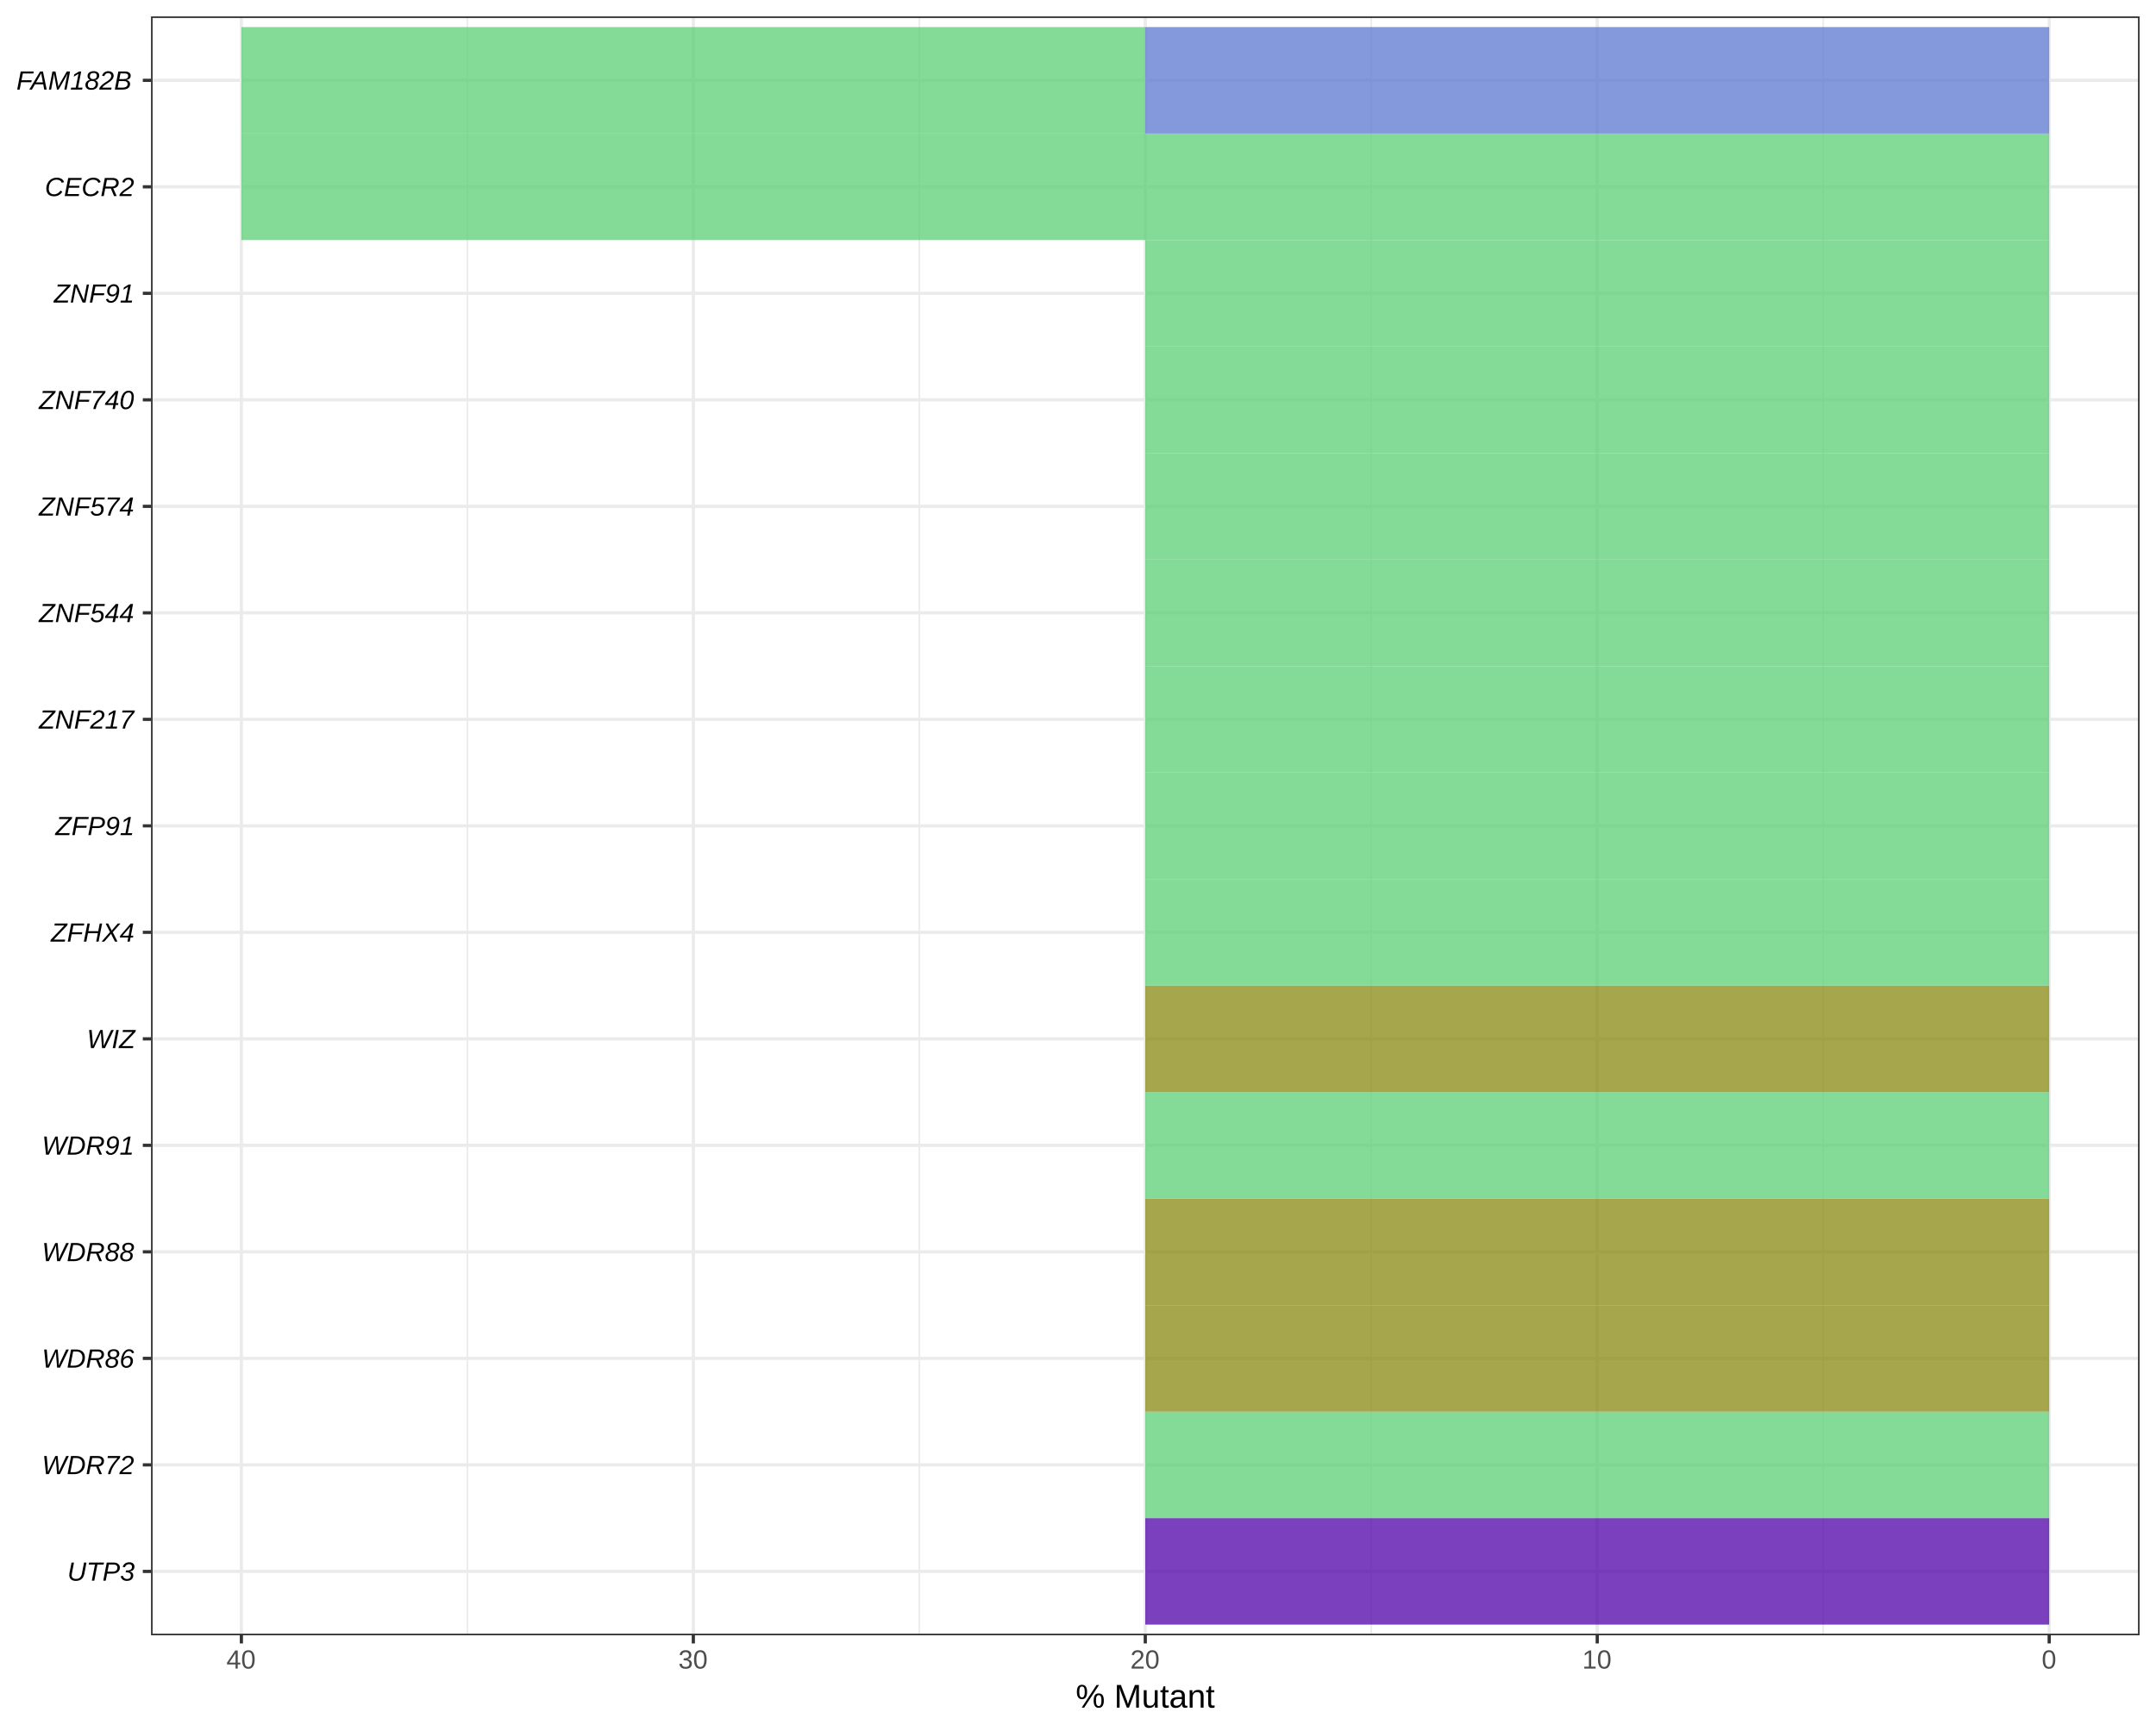
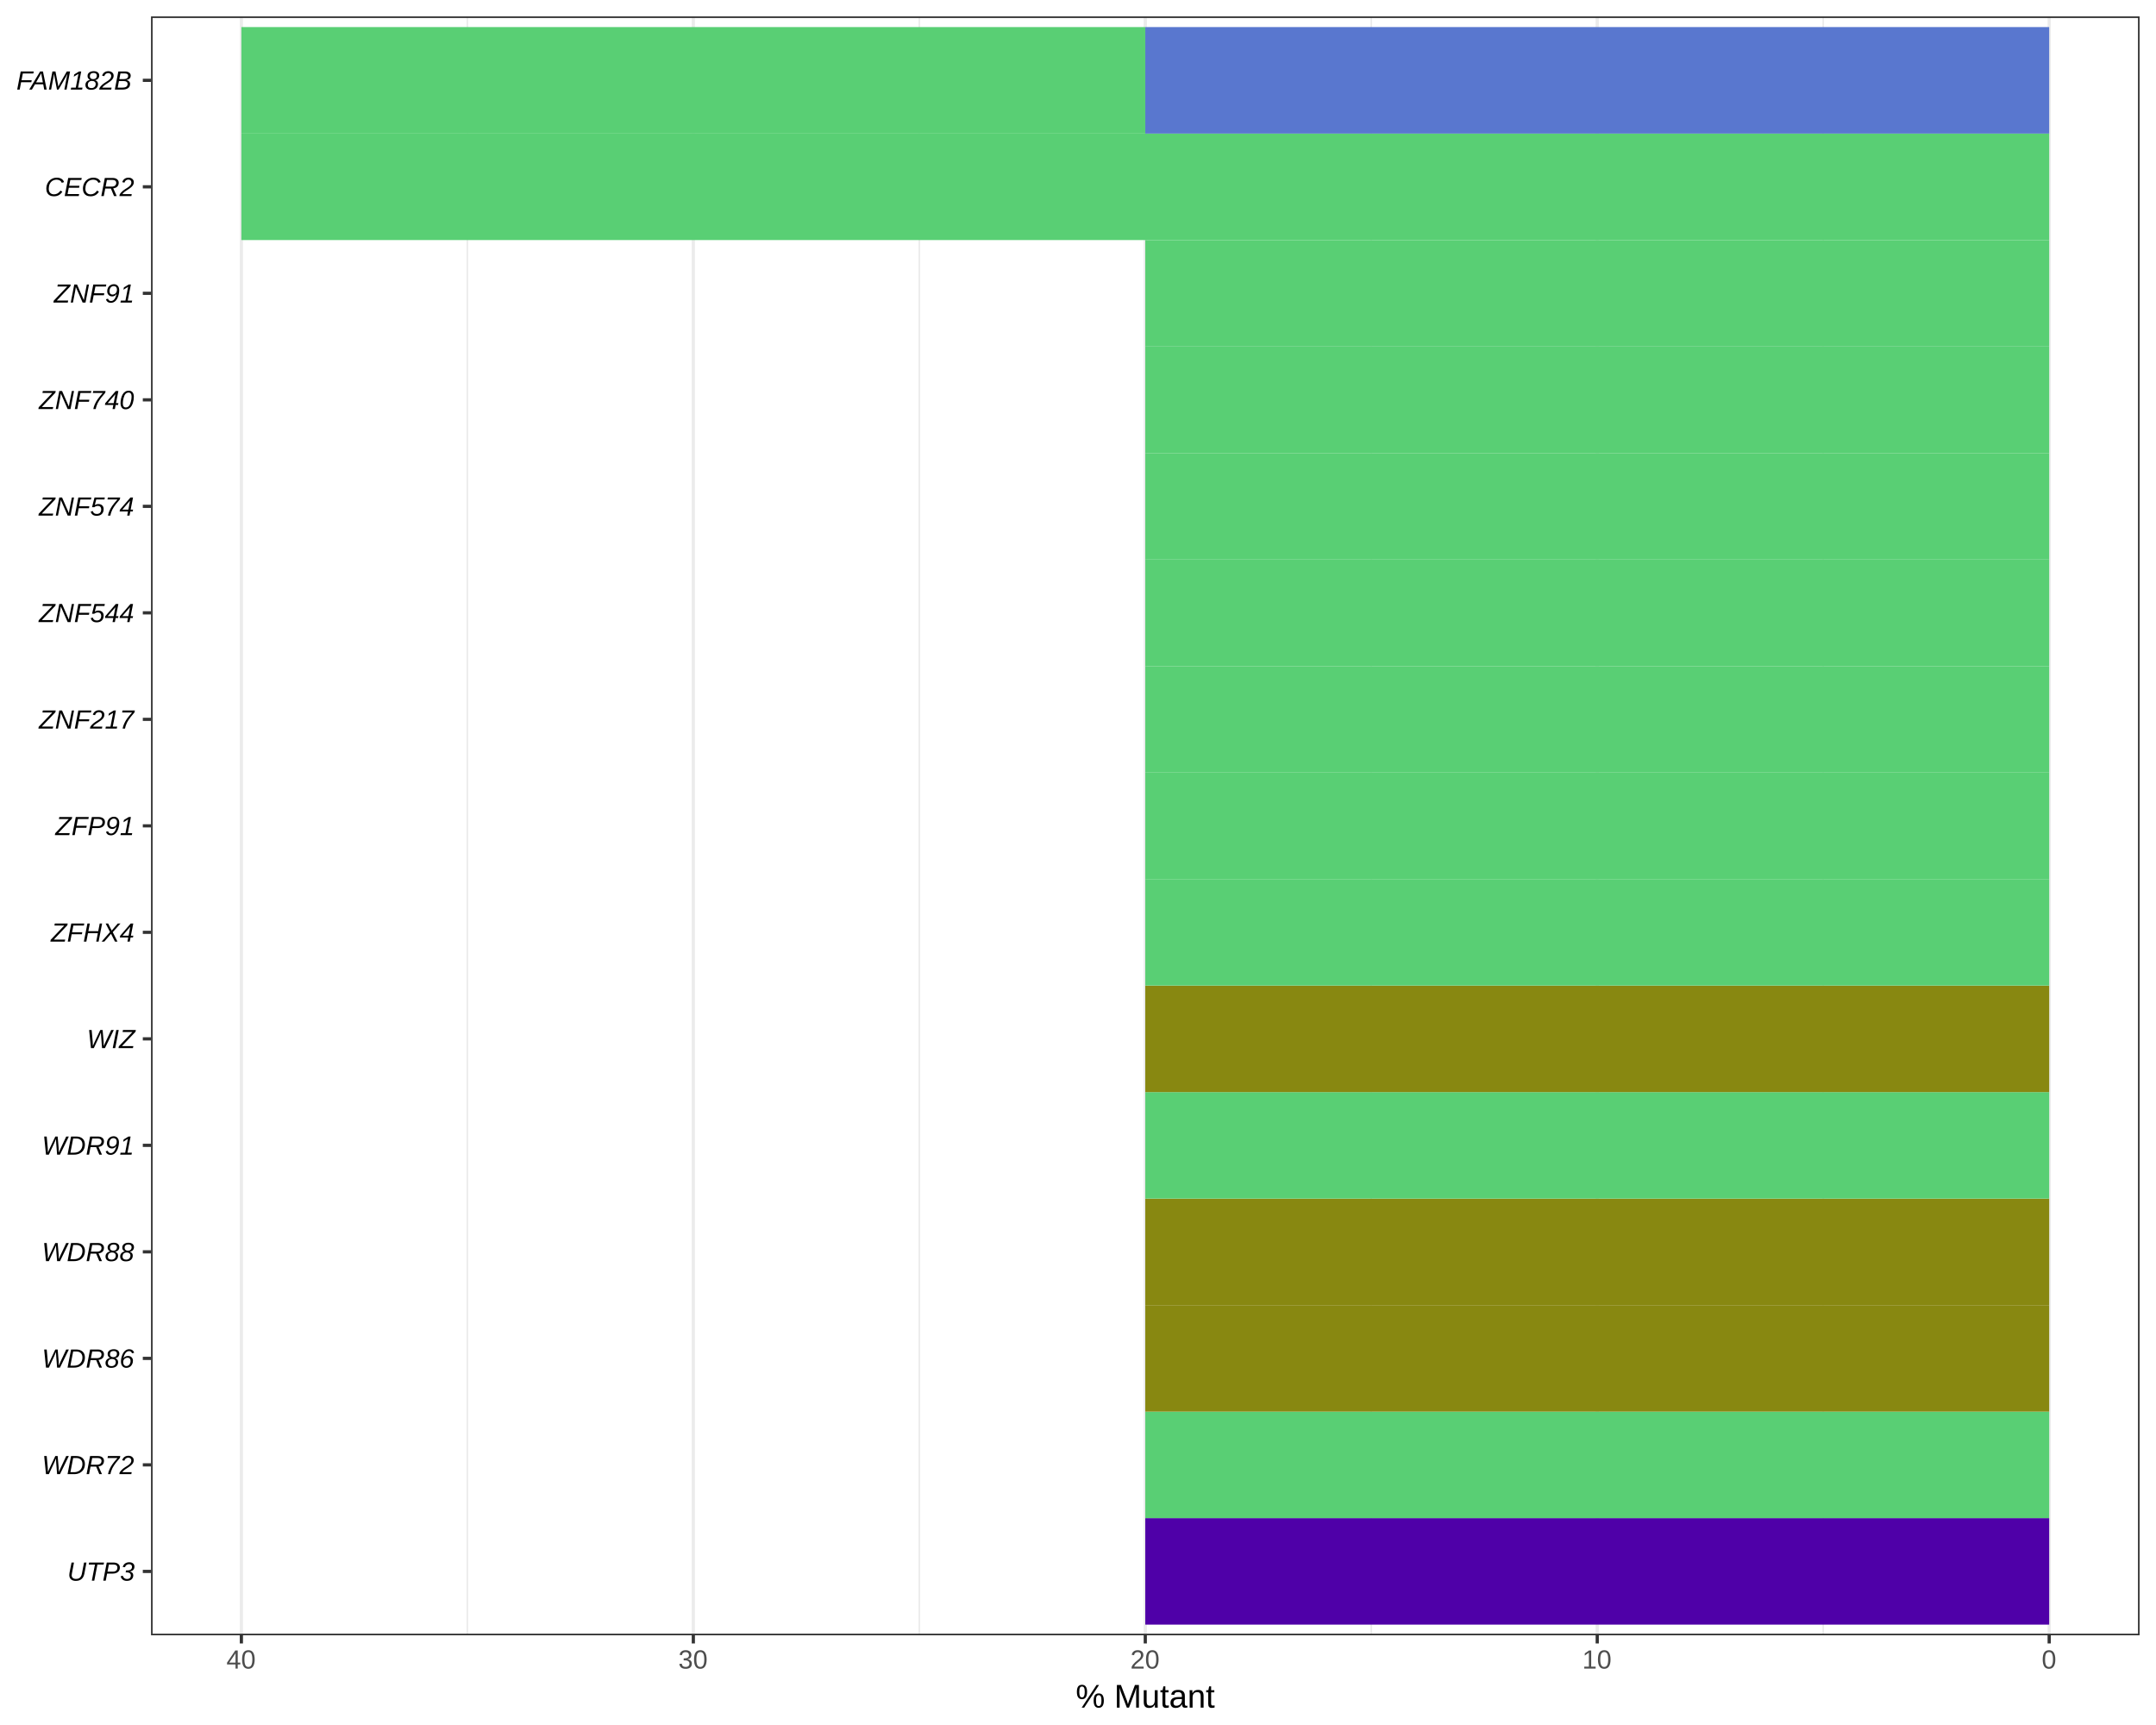
<svg xmlns="http://www.w3.org/2000/svg" viewBox="0 0 720.00 576.00">
  <defs>
    <style type="text/css">
    line, polyline, path, rect, circle {
      fill: none;
      stroke: #000000;
      stroke-linecap: round;
      stroke-linejoin: round;
      stroke-miterlimit: 10.00;
    }
  </style>
  </defs>
  <rect width="100%" height="100%" style="stroke: none; fill: #FFFFFF;" />
  <rect x="0.00" y="0.00" width="720.00" height="576.00" style="stroke-width: 1.07; stroke: #FFFFFF; fill: #FFFFFF;" />
  <defs>
    <clipPath id="cpNTAuNDI3Nnw3MTQuNTIxfDU0Ni4wNDN8NS40Nzk0NQ==">
      <rect x="50.43" y="5.48" width="664.09" height="540.56" />
    </clipPath>
  </defs>
  <rect x="50.43" y="5.48" width="664.09" height="540.56" style="stroke-width: 1.07; stroke: none; fill: #FFFFFF;" clip-path="url(#cpNTAuNDI3Nnw3MTQuNTIxfDU0Ni4wNDN8NS40Nzk0NQ==)" />
  <polyline points="608.87,546.04 608.87,5.48 " style="stroke-width: 0.53; stroke: #EBEBEB; stroke-linecap: butt;" clip-path="url(#cpNTAuNDI3Nnw3MTQuNTIxfDU0Ni4wNDN8NS40Nzk0NQ==)" />
  <polyline points="457.94,546.04 457.94,5.48 " style="stroke-width: 0.53; stroke: #EBEBEB; stroke-linecap: butt;" clip-path="url(#cpNTAuNDI3Nnw3MTQuNTIxfDU0Ni4wNDN8NS40Nzk0NQ==)" />
  <polyline points="307.01,546.04 307.01,5.48 " style="stroke-width: 0.53; stroke: #EBEBEB; stroke-linecap: butt;" clip-path="url(#cpNTAuNDI3Nnw3MTQuNTIxfDU0Ni4wNDN8NS40Nzk0NQ==)" />
  <polyline points="156.08,546.04 156.08,5.48 " style="stroke-width: 0.53; stroke: #EBEBEB; stroke-linecap: butt;" clip-path="url(#cpNTAuNDI3Nnw3MTQuNTIxfDU0Ni4wNDN8NS40Nzk0NQ==)" />
-   <polyline points="50.43,524.71 714.52,524.71 " style="stroke-width: 1.07; stroke: #EBEBEB; stroke-linecap: butt;" clip-path="url(#cpNTAuNDI3Nnw3MTQuNTIxfDU0Ni4wNDN8NS40Nzk0NQ==)" />
-   <polyline points="50.43,489.14 714.52,489.14 " style="stroke-width: 1.07; stroke: #EBEBEB; stroke-linecap: butt;" clip-path="url(#cpNTAuNDI3Nnw3MTQuNTIxfDU0Ni4wNDN8NS40Nzk0NQ==)" />
-   <polyline points="50.43,453.58 714.52,453.58 " style="stroke-width: 1.07; stroke: #EBEBEB; stroke-linecap: butt;" clip-path="url(#cpNTAuNDI3Nnw3MTQuNTIxfDU0Ni4wNDN8NS40Nzk0NQ==)" />
-   <polyline points="50.43,418.01 714.52,418.01 " style="stroke-width: 1.07; stroke: #EBEBEB; stroke-linecap: butt;" clip-path="url(#cpNTAuNDI3Nnw3MTQuNTIxfDU0Ni4wNDN8NS40Nzk0NQ==)" />
-   <polyline points="50.43,382.45 714.52,382.45 " style="stroke-width: 1.07; stroke: #EBEBEB; stroke-linecap: butt;" clip-path="url(#cpNTAuNDI3Nnw3MTQuNTIxfDU0Ni4wNDN8NS40Nzk0NQ==)" />
-   <polyline points="50.43,346.89 714.52,346.89 " style="stroke-width: 1.07; stroke: #EBEBEB; stroke-linecap: butt;" clip-path="url(#cpNTAuNDI3Nnw3MTQuNTIxfDU0Ni4wNDN8NS40Nzk0NQ==)" />
-   <polyline points="50.43,311.32 714.52,311.32 " style="stroke-width: 1.07; stroke: #EBEBEB; stroke-linecap: butt;" clip-path="url(#cpNTAuNDI3Nnw3MTQuNTIxfDU0Ni4wNDN8NS40Nzk0NQ==)" />
-   <polyline points="50.43,275.76 714.52,275.76 " style="stroke-width: 1.07; stroke: #EBEBEB; stroke-linecap: butt;" clip-path="url(#cpNTAuNDI3Nnw3MTQuNTIxfDU0Ni4wNDN8NS40Nzk0NQ==)" />
-   <polyline points="50.43,240.20 714.52,240.20 " style="stroke-width: 1.07; stroke: #EBEBEB; stroke-linecap: butt;" clip-path="url(#cpNTAuNDI3Nnw3MTQuNTIxfDU0Ni4wNDN8NS40Nzk0NQ==)" />
-   <polyline points="50.43,204.63 714.52,204.63 " style="stroke-width: 1.07; stroke: #EBEBEB; stroke-linecap: butt;" clip-path="url(#cpNTAuNDI3Nnw3MTQuNTIxfDU0Ni4wNDN8NS40Nzk0NQ==)" />
-   <polyline points="50.43,169.07 714.52,169.07 " style="stroke-width: 1.07; stroke: #EBEBEB; stroke-linecap: butt;" clip-path="url(#cpNTAuNDI3Nnw3MTQuNTIxfDU0Ni4wNDN8NS40Nzk0NQ==)" />
-   <polyline points="50.43,133.51 714.52,133.51 " style="stroke-width: 1.07; stroke: #EBEBEB; stroke-linecap: butt;" clip-path="url(#cpNTAuNDI3Nnw3MTQuNTIxfDU0Ni4wNDN8NS40Nzk0NQ==)" />
-   <polyline points="50.43,97.94 714.52,97.94 " style="stroke-width: 1.07; stroke: #EBEBEB; stroke-linecap: butt;" clip-path="url(#cpNTAuNDI3Nnw3MTQuNTIxfDU0Ni4wNDN8NS40Nzk0NQ==)" />
-   <polyline points="50.43,62.38 714.52,62.38 " style="stroke-width: 1.07; stroke: #EBEBEB; stroke-linecap: butt;" clip-path="url(#cpNTAuNDI3Nnw3MTQuNTIxfDU0Ni4wNDN8NS40Nzk0NQ==)" />
-   <polyline points="50.43,26.82 714.52,26.82 " style="stroke-width: 1.07; stroke: #EBEBEB; stroke-linecap: butt;" clip-path="url(#cpNTAuNDI3Nnw3MTQuNTIxfDU0Ni4wNDN8NS40Nzk0NQ==)" />
  <polyline points="684.33,546.04 684.33,5.48 " style="stroke-width: 1.07; stroke: #EBEBEB; stroke-linecap: butt;" clip-path="url(#cpNTAuNDI3Nnw3MTQuNTIxfDU0Ni4wNDN8NS40Nzk0NQ==)" />
  <polyline points="533.40,546.04 533.40,5.48 " style="stroke-width: 1.07; stroke: #EBEBEB; stroke-linecap: butt;" clip-path="url(#cpNTAuNDI3Nnw3MTQuNTIxfDU0Ni4wNDN8NS40Nzk0NQ==)" />
  <polyline points="382.47,546.04 382.47,5.48 " style="stroke-width: 1.07; stroke: #EBEBEB; stroke-linecap: butt;" clip-path="url(#cpNTAuNDI3Nnw3MTQuNTIxfDU0Ni4wNDN8NS40Nzk0NQ==)" />
  <polyline points="231.54,546.04 231.54,5.48 " style="stroke-width: 1.07; stroke: #EBEBEB; stroke-linecap: butt;" clip-path="url(#cpNTAuNDI3Nnw3MTQuNTIxfDU0Ni4wNDN8NS40Nzk0NQ==)" />
  <polyline points="80.61,546.04 80.61,5.48 " style="stroke-width: 1.07; stroke: #EBEBEB; stroke-linecap: butt;" clip-path="url(#cpNTAuNDI3Nnw3MTQuNTIxfDU0Ni4wNDN8NS40Nzk0NQ==)" />
-   <rect x="382.47" y="506.92" width="301.86" height="35.56" style="stroke-width: 1.07; stroke: none; stroke-linecap: butt; fill: #4F00A8; fill-opacity: 0.75;" clip-path="url(#cpNTAuNDI3Nnw3MTQuNTIxfDU0Ni4wNDN8NS40Nzk0NQ==)" />
-   <rect x="382.47" y="471.36" width="301.86" height="35.56" style="stroke-width: 1.07; stroke: none; stroke-linecap: butt; fill: #59CF74; fill-opacity: 0.75;" clip-path="url(#cpNTAuNDI3Nnw3MTQuNTIxfDU0Ni4wNDN8NS40Nzk0NQ==)" />
-   <rect x="382.47" y="435.80" width="301.86" height="35.56" style="stroke-width: 1.07; stroke: none; stroke-linecap: butt; fill: #888811; fill-opacity: 0.75;" clip-path="url(#cpNTAuNDI3Nnw3MTQuNTIxfDU0Ni4wNDN8NS40Nzk0NQ==)" />
-   <rect x="382.47" y="400.23" width="301.86" height="35.56" style="stroke-width: 1.07; stroke: none; stroke-linecap: butt; fill: #888811; fill-opacity: 0.75;" clip-path="url(#cpNTAuNDI3Nnw3MTQuNTIxfDU0Ni4wNDN8NS40Nzk0NQ==)" />
-   <rect x="382.47" y="364.67" width="301.86" height="35.56" style="stroke-width: 1.07; stroke: none; stroke-linecap: butt; fill: #59CF74; fill-opacity: 0.75;" clip-path="url(#cpNTAuNDI3Nnw3MTQuNTIxfDU0Ni4wNDN8NS40Nzk0NQ==)" />
-   <rect x="382.47" y="329.11" width="301.86" height="35.56" style="stroke-width: 1.07; stroke: none; stroke-linecap: butt; fill: #888811; fill-opacity: 0.75;" clip-path="url(#cpNTAuNDI3Nnw3MTQuNTIxfDU0Ni4wNDN8NS40Nzk0NQ==)" />
-   <rect x="382.47" y="293.54" width="301.86" height="35.56" style="stroke-width: 1.07; stroke: none; stroke-linecap: butt; fill: #59CF74; fill-opacity: 0.75;" clip-path="url(#cpNTAuNDI3Nnw3MTQuNTIxfDU0Ni4wNDN8NS40Nzk0NQ==)" />
-   <rect x="382.47" y="257.98" width="301.86" height="35.56" style="stroke-width: 1.07; stroke: none; stroke-linecap: butt; fill: #59CF74; fill-opacity: 0.75;" clip-path="url(#cpNTAuNDI3Nnw3MTQuNTIxfDU0Ni4wNDN8NS40Nzk0NQ==)" />
-   <rect x="382.47" y="222.42" width="301.86" height="35.56" style="stroke-width: 1.07; stroke: none; stroke-linecap: butt; fill: #59CF74; fill-opacity: 0.75;" clip-path="url(#cpNTAuNDI3Nnw3MTQuNTIxfDU0Ni4wNDN8NS40Nzk0NQ==)" />
-   <rect x="382.47" y="186.85" width="301.86" height="35.56" style="stroke-width: 1.07; stroke: none; stroke-linecap: butt; fill: #59CF74; fill-opacity: 0.75;" clip-path="url(#cpNTAuNDI3Nnw3MTQuNTIxfDU0Ni4wNDN8NS40Nzk0NQ==)" />
-   <rect x="382.47" y="151.29" width="301.86" height="35.56" style="stroke-width: 1.07; stroke: none; stroke-linecap: butt; fill: #59CF74; fill-opacity: 0.75;" clip-path="url(#cpNTAuNDI3Nnw3MTQuNTIxfDU0Ni4wNDN8NS40Nzk0NQ==)" />
-   <rect x="382.47" y="115.73" width="301.86" height="35.56" style="stroke-width: 1.07; stroke: none; stroke-linecap: butt; fill: #59CF74; fill-opacity: 0.75;" clip-path="url(#cpNTAuNDI3Nnw3MTQuNTIxfDU0Ni4wNDN8NS40Nzk0NQ==)" />
-   <rect x="382.47" y="80.16" width="301.86" height="35.56" style="stroke-width: 1.07; stroke: none; stroke-linecap: butt; fill: #59CF74; fill-opacity: 0.75;" clip-path="url(#cpNTAuNDI3Nnw3MTQuNTIxfDU0Ni4wNDN8NS40Nzk0NQ==)" />
-   <rect x="80.61" y="44.60" width="603.72" height="35.56" style="stroke-width: 1.07; stroke: none; stroke-linecap: butt; fill: #59CF74; fill-opacity: 0.75;" clip-path="url(#cpNTAuNDI3Nnw3MTQuNTIxfDU0Ni4wNDN8NS40Nzk0NQ==)" />
-   <rect x="382.47" y="9.04" width="301.86" height="35.56" style="stroke-width: 1.07; stroke: none; stroke-linecap: butt; fill: #5977CF; fill-opacity: 0.75;" clip-path="url(#cpNTAuNDI3Nnw3MTQuNTIxfDU0Ni4wNDN8NS40Nzk0NQ==)" />
-   <rect x="80.61" y="9.04" width="301.86" height="35.56" style="stroke-width: 1.07; stroke: none; stroke-linecap: butt; fill: #59CF74; fill-opacity: 0.75;" clip-path="url(#cpNTAuNDI3Nnw3MTQuNTIxfDU0Ni4wNDN8NS40Nzk0NQ==)" />
+   <rect x="382.47" y="506.92" width="301.86" height="35.56" style="stroke-width: 1.07; stroke: none; stroke-linecap: butt; fill: #4F00A8;" clip-path="url(#cpNTAuNDI3Nnw3MTQuNTIxfDU0Ni4wNDN8NS40Nzk0NQ==)" />
+   <rect x="382.47" y="471.36" width="301.86" height="35.56" style="stroke-width: 1.07; stroke: none; stroke-linecap: butt; fill: #59CF74;" clip-path="url(#cpNTAuNDI3Nnw3MTQuNTIxfDU0Ni4wNDN8NS40Nzk0NQ==)" />
+   <rect x="382.47" y="435.80" width="301.86" height="35.56" style="stroke-width: 1.07; stroke: none; stroke-linecap: butt; fill: #888811;" clip-path="url(#cpNTAuNDI3Nnw3MTQuNTIxfDU0Ni4wNDN8NS40Nzk0NQ==)" />
+   <rect x="382.47" y="400.23" width="301.86" height="35.56" style="stroke-width: 1.07; stroke: none; stroke-linecap: butt; fill: #888811;" clip-path="url(#cpNTAuNDI3Nnw3MTQuNTIxfDU0Ni4wNDN8NS40Nzk0NQ==)" />
+   <rect x="382.47" y="364.67" width="301.86" height="35.56" style="stroke-width: 1.07; stroke: none; stroke-linecap: butt; fill: #59CF74;" clip-path="url(#cpNTAuNDI3Nnw3MTQuNTIxfDU0Ni4wNDN8NS40Nzk0NQ==)" />
+   <rect x="382.47" y="329.11" width="301.86" height="35.56" style="stroke-width: 1.07; stroke: none; stroke-linecap: butt; fill: #888811;" clip-path="url(#cpNTAuNDI3Nnw3MTQuNTIxfDU0Ni4wNDN8NS40Nzk0NQ==)" />
+   <rect x="382.47" y="293.54" width="301.86" height="35.56" style="stroke-width: 1.07; stroke: none; stroke-linecap: butt; fill: #59CF74;" clip-path="url(#cpNTAuNDI3Nnw3MTQuNTIxfDU0Ni4wNDN8NS40Nzk0NQ==)" />
+   <rect x="382.47" y="257.98" width="301.86" height="35.56" style="stroke-width: 1.07; stroke: none; stroke-linecap: butt; fill: #59CF74;" clip-path="url(#cpNTAuNDI3Nnw3MTQuNTIxfDU0Ni4wNDN8NS40Nzk0NQ==)" />
+   <rect x="382.47" y="222.42" width="301.86" height="35.56" style="stroke-width: 1.07; stroke: none; stroke-linecap: butt; fill: #59CF74;" clip-path="url(#cpNTAuNDI3Nnw3MTQuNTIxfDU0Ni4wNDN8NS40Nzk0NQ==)" />
+   <rect x="382.47" y="186.85" width="301.86" height="35.56" style="stroke-width: 1.07; stroke: none; stroke-linecap: butt; fill: #59CF74;" clip-path="url(#cpNTAuNDI3Nnw3MTQuNTIxfDU0Ni4wNDN8NS40Nzk0NQ==)" />
+   <rect x="382.47" y="151.29" width="301.86" height="35.56" style="stroke-width: 1.07; stroke: none; stroke-linecap: butt; fill: #59CF74;" clip-path="url(#cpNTAuNDI3Nnw3MTQuNTIxfDU0Ni4wNDN8NS40Nzk0NQ==)" />
+   <rect x="382.47" y="115.73" width="301.86" height="35.56" style="stroke-width: 1.07; stroke: none; stroke-linecap: butt; fill: #59CF74;" clip-path="url(#cpNTAuNDI3Nnw3MTQuNTIxfDU0Ni4wNDN8NS40Nzk0NQ==)" />
+   <rect x="382.47" y="80.16" width="301.86" height="35.56" style="stroke-width: 1.07; stroke: none; stroke-linecap: butt; fill: #59CF74;" clip-path="url(#cpNTAuNDI3Nnw3MTQuNTIxfDU0Ni4wNDN8NS40Nzk0NQ==)" />
+   <rect x="80.61" y="44.60" width="603.72" height="35.56" style="stroke-width: 1.07; stroke: none; stroke-linecap: butt; fill: #59CF74;" clip-path="url(#cpNTAuNDI3Nnw3MTQuNTIxfDU0Ni4wNDN8NS40Nzk0NQ==)" />
+   <rect x="382.47" y="9.04" width="301.86" height="35.56" style="stroke-width: 1.07; stroke: none; stroke-linecap: butt; fill: #5977CF;" clip-path="url(#cpNTAuNDI3Nnw3MTQuNTIxfDU0Ni4wNDN8NS40Nzk0NQ==)" />
+   <rect x="80.61" y="9.04" width="301.86" height="35.56" style="stroke-width: 1.07; stroke: none; stroke-linecap: butt; fill: #59CF74;" clip-path="url(#cpNTAuNDI3Nnw3MTQuNTIxfDU0Ni4wNDN8NS40Nzk0NQ==)" />
  <rect x="50.43" y="5.48" width="664.09" height="540.56" style="stroke-width: 1.07; stroke: #333333;" clip-path="url(#cpNTAuNDI3Nnw3MTQuNTIxfDU0Ni4wNDN8NS40Nzk0NQ==)" />
  <defs>
    <clipPath id="cpMHw3MjB8NTc2fDA=">
      <rect x="0.00" y="0.00" width="720.00" height="576.00" />
    </clipPath>
  </defs>
  <g clip-path="url(#cpMHw3MjB8NTc2fDA=)">
    <text x="22.49" y="527.80" style="font-size: 8.80px; font-style: italic; font-family: Liberation Sans;" textLength="23.01px" lengthAdjust="spacingAndGlyphs">UTP3</text>
  </g>
  <g clip-path="url(#cpMHw3MjB8NTc2fDA=)">
    <text x="13.99" y="492.24" style="font-size: 8.80px; font-style: italic; font-family: Liberation Sans;" textLength="31.50px" lengthAdjust="spacingAndGlyphs">WDR72</text>
  </g>
  <g clip-path="url(#cpMHw3MjB8NTc2fDA=)">
    <text x="13.99" y="456.67" style="font-size: 8.80px; font-style: italic; font-family: Liberation Sans;" textLength="31.50px" lengthAdjust="spacingAndGlyphs">WDR86</text>
  </g>
  <g clip-path="url(#cpMHw3MjB8NTc2fDA=)">
    <text x="13.99" y="421.11" style="font-size: 8.80px; font-style: italic; font-family: Liberation Sans;" textLength="31.50px" lengthAdjust="spacingAndGlyphs">WDR88</text>
  </g>
  <g clip-path="url(#cpMHw3MjB8NTc2fDA=)">
    <text x="13.99" y="385.55" style="font-size: 8.80px; font-style: italic; font-family: Liberation Sans;" textLength="31.50px" lengthAdjust="spacingAndGlyphs">WDR91</text>
  </g>
  <g clip-path="url(#cpMHw3MjB8NTc2fDA=)">
    <text x="29.00" y="349.98" style="font-size: 8.80px; font-style: italic; font-family: Liberation Sans;" textLength="16.49px" lengthAdjust="spacingAndGlyphs">WIZ</text>
  </g>
  <g clip-path="url(#cpMHw3MjB8NTc2fDA=)">
    <text x="16.99" y="314.42" style="font-size: 8.80px; font-style: italic; font-family: Liberation Sans;" textLength="28.50px" lengthAdjust="spacingAndGlyphs">ZFHX4</text>
  </g>
  <g clip-path="url(#cpMHw3MjB8NTc2fDA=)">
    <text x="18.49" y="278.86" style="font-size: 8.80px; font-style: italic; font-family: Liberation Sans;" textLength="27.01px" lengthAdjust="spacingAndGlyphs">ZFP91</text>
  </g>
  <g clip-path="url(#cpMHw3MjB8NTc2fDA=)">
    <text x="12.99" y="243.29" style="font-size: 8.80px; font-style: italic; font-family: Liberation Sans;" textLength="32.51px" lengthAdjust="spacingAndGlyphs">ZNF217</text>
  </g>
  <g clip-path="url(#cpMHw3MjB8NTc2fDA=)">
    <text x="12.99" y="207.73" style="font-size: 8.80px; font-style: italic; font-family: Liberation Sans;" textLength="32.51px" lengthAdjust="spacingAndGlyphs">ZNF544</text>
  </g>
  <g clip-path="url(#cpMHw3MjB8NTc2fDA=)">
    <text x="12.99" y="172.16" style="font-size: 8.80px; font-style: italic; font-family: Liberation Sans;" textLength="32.51px" lengthAdjust="spacingAndGlyphs">ZNF574</text>
  </g>
  <g clip-path="url(#cpMHw3MjB8NTc2fDA=)">
    <text x="12.99" y="136.60" style="font-size: 8.80px; font-style: italic; font-family: Liberation Sans;" textLength="32.51px" lengthAdjust="spacingAndGlyphs">ZNF740</text>
  </g>
  <g clip-path="url(#cpMHw3MjB8NTc2fDA=)">
    <text x="17.99" y="101.04" style="font-size: 8.80px; font-style: italic; font-family: Liberation Sans;" textLength="27.51px" lengthAdjust="spacingAndGlyphs">ZNF91</text>
  </g>
  <g clip-path="url(#cpMHw3MjB8NTc2fDA=)">
    <text x="14.99" y="65.47" style="font-size: 8.80px; font-style: italic; font-family: Liberation Sans;" textLength="30.51px" lengthAdjust="spacingAndGlyphs">CECR2</text>
  </g>
  <g clip-path="url(#cpMHw3MjB8NTc2fDA=)">
    <text x="5.48" y="29.91" style="font-size: 8.80px; font-style: italic; font-family: Liberation Sans;" textLength="40.02px" lengthAdjust="spacingAndGlyphs">FAM182B</text>
  </g>
  <polyline points="47.69,524.71 50.43,524.71 " style="stroke-width: 1.07; stroke: #333333; stroke-linecap: butt;" clip-path="url(#cpMHw3MjB8NTc2fDA=)" />
  <polyline points="47.69,489.14 50.43,489.14 " style="stroke-width: 1.07; stroke: #333333; stroke-linecap: butt;" clip-path="url(#cpMHw3MjB8NTc2fDA=)" />
  <polyline points="47.69,453.58 50.43,453.58 " style="stroke-width: 1.07; stroke: #333333; stroke-linecap: butt;" clip-path="url(#cpMHw3MjB8NTc2fDA=)" />
  <polyline points="47.69,418.01 50.43,418.01 " style="stroke-width: 1.07; stroke: #333333; stroke-linecap: butt;" clip-path="url(#cpMHw3MjB8NTc2fDA=)" />
  <polyline points="47.69,382.45 50.43,382.45 " style="stroke-width: 1.07; stroke: #333333; stroke-linecap: butt;" clip-path="url(#cpMHw3MjB8NTc2fDA=)" />
  <polyline points="47.69,346.89 50.43,346.89 " style="stroke-width: 1.07; stroke: #333333; stroke-linecap: butt;" clip-path="url(#cpMHw3MjB8NTc2fDA=)" />
  <polyline points="47.69,311.32 50.43,311.32 " style="stroke-width: 1.07; stroke: #333333; stroke-linecap: butt;" clip-path="url(#cpMHw3MjB8NTc2fDA=)" />
  <polyline points="47.69,275.76 50.43,275.76 " style="stroke-width: 1.07; stroke: #333333; stroke-linecap: butt;" clip-path="url(#cpMHw3MjB8NTc2fDA=)" />
  <polyline points="47.69,240.20 50.43,240.20 " style="stroke-width: 1.07; stroke: #333333; stroke-linecap: butt;" clip-path="url(#cpMHw3MjB8NTc2fDA=)" />
  <polyline points="47.69,204.63 50.43,204.63 " style="stroke-width: 1.07; stroke: #333333; stroke-linecap: butt;" clip-path="url(#cpMHw3MjB8NTc2fDA=)" />
  <polyline points="47.69,169.07 50.43,169.07 " style="stroke-width: 1.07; stroke: #333333; stroke-linecap: butt;" clip-path="url(#cpMHw3MjB8NTc2fDA=)" />
  <polyline points="47.69,133.51 50.43,133.51 " style="stroke-width: 1.07; stroke: #333333; stroke-linecap: butt;" clip-path="url(#cpMHw3MjB8NTc2fDA=)" />
  <polyline points="47.69,97.94 50.43,97.94 " style="stroke-width: 1.07; stroke: #333333; stroke-linecap: butt;" clip-path="url(#cpMHw3MjB8NTc2fDA=)" />
  <polyline points="47.69,62.38 50.43,62.38 " style="stroke-width: 1.07; stroke: #333333; stroke-linecap: butt;" clip-path="url(#cpMHw3MjB8NTc2fDA=)" />
  <polyline points="47.69,26.82 50.43,26.82 " style="stroke-width: 1.07; stroke: #333333; stroke-linecap: butt;" clip-path="url(#cpMHw3MjB8NTc2fDA=)" />
  <polyline points="684.33,548.78 684.33,546.04 " style="stroke-width: 1.07; stroke: #333333; stroke-linecap: butt;" clip-path="url(#cpMHw3MjB8NTc2fDA=)" />
  <polyline points="533.40,548.78 533.40,546.04 " style="stroke-width: 1.07; stroke: #333333; stroke-linecap: butt;" clip-path="url(#cpMHw3MjB8NTc2fDA=)" />
  <polyline points="382.47,548.78 382.47,546.04 " style="stroke-width: 1.07; stroke: #333333; stroke-linecap: butt;" clip-path="url(#cpMHw3MjB8NTc2fDA=)" />
  <polyline points="231.54,548.78 231.54,546.04 " style="stroke-width: 1.07; stroke: #333333; stroke-linecap: butt;" clip-path="url(#cpMHw3MjB8NTc2fDA=)" />
  <polyline points="80.61,548.78 80.61,546.04 " style="stroke-width: 1.07; stroke: #333333; stroke-linecap: butt;" clip-path="url(#cpMHw3MjB8NTc2fDA=)" />
  <g clip-path="url(#cpMHw3MjB8NTc2fDA=)">
    <text x="681.83" y="557.16" style="font-size: 8.80px; fill: #4D4D4D; font-family: Liberation Sans;" textLength="5.01px" lengthAdjust="spacingAndGlyphs">0</text>
  </g>
  <g clip-path="url(#cpMHw3MjB8NTc2fDA=)">
    <text x="528.40" y="557.16" style="font-size: 8.80px; fill: #4D4D4D; font-family: Liberation Sans;" textLength="10.01px" lengthAdjust="spacingAndGlyphs">10</text>
  </g>
  <g clip-path="url(#cpMHw3MjB8NTc2fDA=)">
    <text x="377.47" y="557.16" style="font-size: 8.80px; fill: #4D4D4D; font-family: Liberation Sans;" textLength="10.01px" lengthAdjust="spacingAndGlyphs">20</text>
  </g>
  <g clip-path="url(#cpMHw3MjB8NTc2fDA=)">
    <text x="226.54" y="557.16" style="font-size: 8.80px; fill: #4D4D4D; font-family: Liberation Sans;" textLength="10.01px" lengthAdjust="spacingAndGlyphs">30</text>
  </g>
  <g clip-path="url(#cpMHw3MjB8NTc2fDA=)">
    <text x="75.61" y="557.16" style="font-size: 8.80px; fill: #4D4D4D; font-family: Liberation Sans;" textLength="10.01px" lengthAdjust="spacingAndGlyphs">40</text>
  </g>
  <g clip-path="url(#cpMHw3MjB8NTc2fDA=)">
    <text x="359.24" y="570.20" style="font-size: 11.00px; font-family: Liberation Sans;" textLength="46.47px" lengthAdjust="spacingAndGlyphs">% Mutant</text>
  </g>
</svg>
